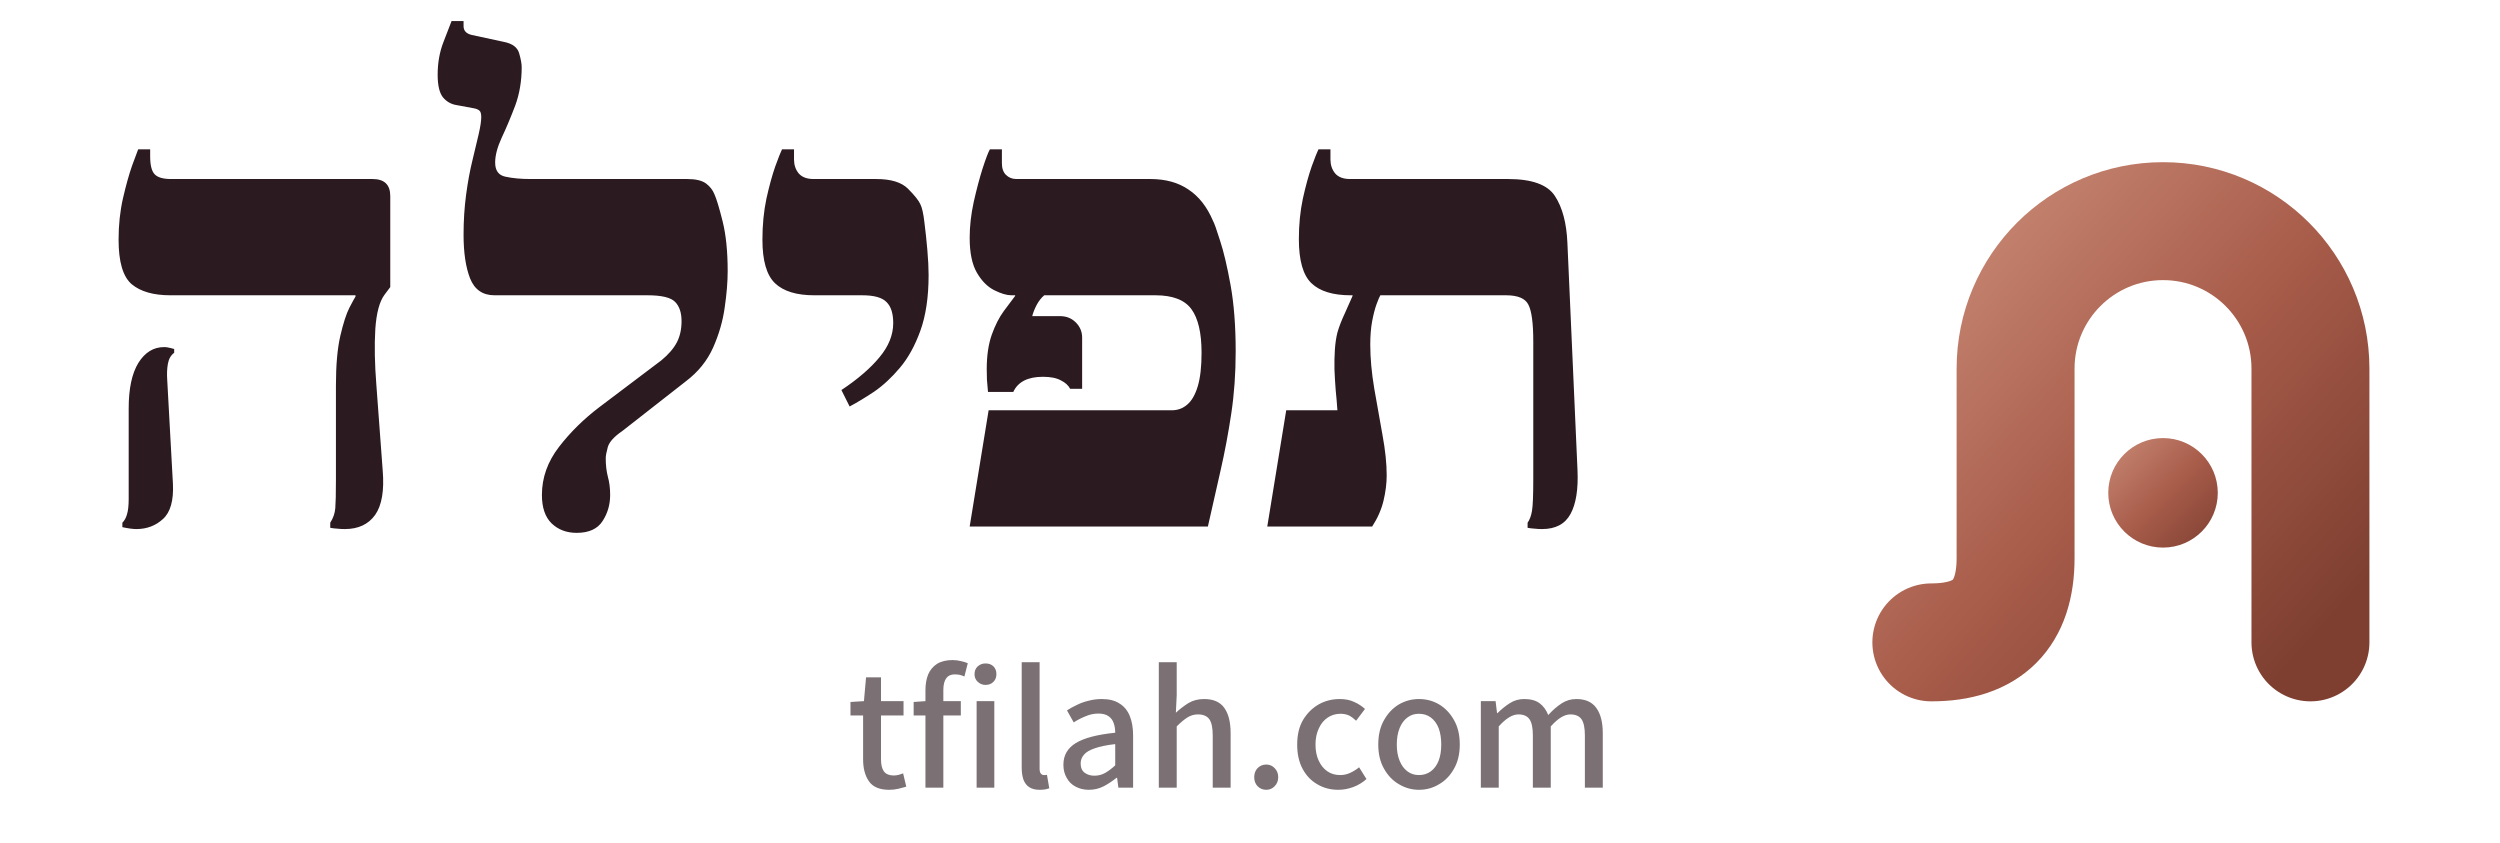
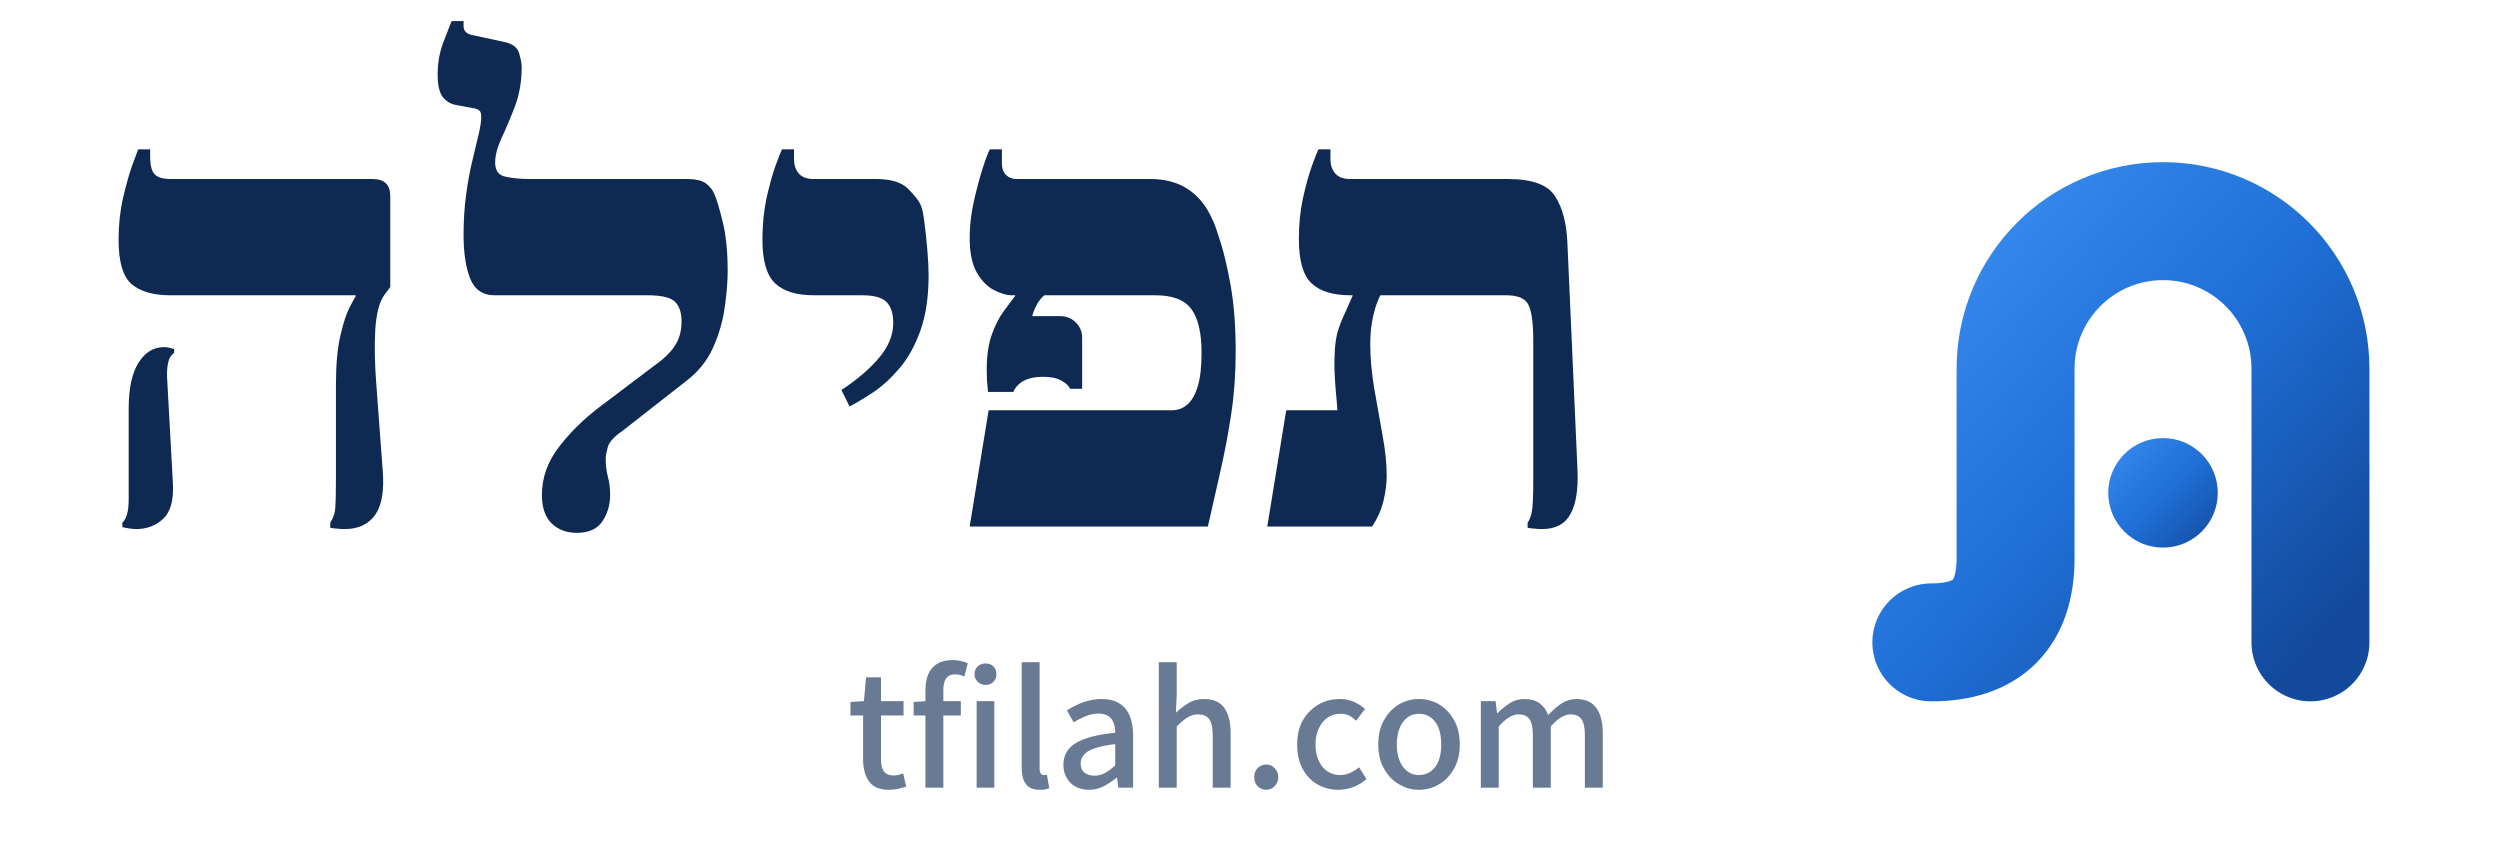
<svg xmlns="http://www.w3.org/2000/svg" viewBox="0 0 118.7 40" role="img" aria-label="תפילה · tfilah.com">
  <g transform="translate(86.7 4)">
    <defs>
      <linearGradient id="tfg" x1="0" y1="0" x2="1" y2="1">
-         <stop offset="0" stop-color="#C98A76" />
-         <stop offset=".52" stop-color="#A85C4A" />
-         <stop offset="1" stop-color="#7E3F31" />
+         <stop offset="0" stop-color="#3A8DF0" />
+         <stop offset=".52" stop-color="#1F6FD6" />
+         <stop offset="1" stop-color="#134A9C" />
      </linearGradient>
    </defs>
    <path d="M23 26.5V13.5A7 7 0 0 0 9 13.5V22.5Q9 26.5 5 26.5" fill="none" stroke="url(#tfg)" stroke-width="5.6" stroke-linecap="round" stroke-linejoin="round" />
    <circle cx="16" cy="19.4" r="2.6" fill="url(#tfg)" />
  </g>
-   <path transform="translate(3.98 25)" d="M12.39 0.12Q12.21 0.12 12.03 0.1Q11.85 0.09 11.7 0.06V-0.18Q11.91 -0.51 11.94 -0.87Q11.97 -1.23 11.97 -2.25V-6.69Q11.97 -8.16 12.18 -9.06Q12.39 -9.96 12.61 -10.39Q12.84 -10.83 12.9 -10.92V-10.98H4.11Q2.91 -10.98 2.28 -11.5Q1.65 -12.03 1.65 -13.62Q1.65 -14.67 1.86 -15.59Q2.07 -16.5 2.29 -17.13Q2.52 -17.76 2.58 -17.91H3.15V-17.58Q3.15 -16.95 3.36 -16.73Q3.57 -16.5 4.14 -16.5H13.71Q14.55 -16.5 14.55 -15.69V-11.37L14.28 -11.01Q13.92 -10.53 13.84 -9.38Q13.77 -8.22 13.89 -6.72L14.19 -2.67Q14.31 -1.23 13.83 -0.55Q13.35 0.12 12.39 0.12ZM2.49 0.12Q2.25 0.12 1.83 0.03V-0.18Q1.98 -0.33 2.05 -0.58Q2.13 -0.84 2.13 -1.32V-5.61Q2.13 -7.02 2.59 -7.77Q3.06 -8.52 3.81 -8.52Q3.93 -8.52 4 -8.5Q4.08 -8.49 4.29 -8.43V-8.25Q4.05 -8.07 3.99 -7.72Q3.93 -7.38 3.96 -6.96L4.23 -2.04Q4.29 -0.84 3.76 -0.36Q3.24 0.12 2.49 0.12ZM23.4 0.3Q22.68 0.3 22.21 -0.15Q21.75 -0.6 21.75 -1.5Q21.75 -2.73 22.56 -3.78Q23.37 -4.83 24.48 -5.67L27.42 -7.89Q27.93 -8.31 28.16 -8.75Q28.38 -9.18 28.38 -9.75Q28.38 -10.35 28.08 -10.66Q27.78 -10.98 26.76 -10.98H19.5Q18.66 -10.98 18.34 -11.78Q18.03 -12.57 18.03 -13.86Q18.03 -14.85 18.15 -15.75Q18.27 -16.65 18.45 -17.38Q18.63 -18.12 18.75 -18.64Q18.87 -19.17 18.87 -19.44Q18.87 -19.68 18.78 -19.75Q18.69 -19.83 18.51 -19.86L17.7 -20.01Q17.31 -20.07 17.05 -20.38Q16.8 -20.7 16.8 -21.45Q16.8 -22.29 17.07 -22.99Q17.34 -23.7 17.46 -24H18.03V-23.76Q18.03 -23.43 18.42 -23.34L19.95 -23.01Q20.55 -22.89 20.67 -22.47Q20.79 -22.05 20.79 -21.81Q20.79 -20.82 20.48 -19.98Q20.16 -19.14 19.84 -18.46Q19.53 -17.79 19.53 -17.28Q19.53 -16.71 20.02 -16.61Q20.52 -16.5 21.21 -16.5H28.65Q29.25 -16.5 29.54 -16.29Q29.82 -16.08 29.94 -15.78Q30.09 -15.45 30.33 -14.49Q30.57 -13.53 30.57 -12.12Q30.57 -11.37 30.43 -10.41Q30.3 -9.45 29.88 -8.5Q29.46 -7.56 28.59 -6.9L25.56 -4.53Q24.99 -4.14 24.88 -3.78Q24.78 -3.42 24.78 -3.24Q24.78 -2.76 24.88 -2.37Q24.99 -1.98 24.99 -1.5Q24.99 -0.81 24.63 -0.26Q24.27 0.3 23.4 0.3ZM36.36 -5.7 35.97 -6.48Q37.14 -7.26 37.78 -8.04Q38.43 -8.82 38.43 -9.66Q38.43 -10.35 38.11 -10.66Q37.8 -10.98 36.96 -10.98H34.68Q33.42 -10.98 32.82 -11.55Q32.22 -12.12 32.22 -13.62Q32.22 -14.67 32.41 -15.57Q32.61 -16.47 32.83 -17.1Q33.06 -17.73 33.15 -17.91H33.72V-17.43Q33.72 -17.04 33.94 -16.77Q34.17 -16.5 34.65 -16.5H37.62Q38.67 -16.5 39.13 -16.04Q39.6 -15.57 39.72 -15.3Q39.84 -15.06 39.91 -14.45Q39.99 -13.83 40.05 -13.14Q40.11 -12.45 40.11 -11.94Q40.11 -10.38 39.72 -9.3Q39.33 -8.22 38.74 -7.53Q38.16 -6.84 37.52 -6.4Q36.87 -5.97 36.36 -5.7ZM42.06 0 42.96 -5.52H51.66Q52.08 -5.52 52.39 -5.79Q52.71 -6.06 52.89 -6.66Q53.07 -7.26 53.07 -8.25Q53.07 -9.66 52.59 -10.32Q52.11 -10.98 50.88 -10.98H45.6Q45.39 -10.8 45.24 -10.52Q45.09 -10.23 45.03 -9.99H46.35Q46.8 -9.99 47.1 -9.69Q47.4 -9.39 47.4 -8.97V-6.54H46.83Q46.71 -6.78 46.39 -6.94Q46.08 -7.11 45.54 -7.11Q44.46 -7.11 44.13 -6.39H42.93Q42.9 -6.75 42.88 -6.97Q42.87 -7.2 42.87 -7.47Q42.87 -8.43 43.11 -9.11Q43.35 -9.78 43.68 -10.23Q44.01 -10.68 44.22 -10.95V-10.98H44.04Q43.71 -10.98 43.23 -11.22Q42.75 -11.46 42.41 -12.04Q42.06 -12.63 42.06 -13.71Q42.06 -14.52 42.25 -15.4Q42.45 -16.29 42.67 -16.99Q42.9 -17.7 43.02 -17.91H43.59V-17.25Q43.59 -16.89 43.78 -16.7Q43.98 -16.5 44.28 -16.5H50.64Q51.72 -16.5 52.45 -16Q53.19 -15.51 53.61 -14.52Q53.7 -14.37 53.95 -13.57Q54.21 -12.78 54.45 -11.45Q54.69 -10.11 54.69 -8.31Q54.69 -6.75 54.48 -5.36Q54.27 -3.96 53.97 -2.65Q53.67 -1.35 53.37 0ZM69.24 0.12Q69.06 0.12 68.88 0.1Q68.7 0.09 68.55 0.06V-0.18Q68.7 -0.39 68.76 -0.75Q68.82 -1.11 68.82 -2.25V-8.79Q68.82 -10.08 68.59 -10.53Q68.37 -10.98 67.53 -10.98H61.56Q61.5 -10.89 61.38 -10.56Q61.26 -10.23 61.17 -9.75Q61.08 -9.27 61.08 -8.64Q61.08 -7.68 61.27 -6.55Q61.47 -5.43 61.66 -4.35Q61.86 -3.27 61.86 -2.43Q61.86 -1.86 61.71 -1.23Q61.56 -0.6 61.17 0H56.19L57.09 -5.52H59.52Q59.49 -5.97 59.44 -6.46Q59.4 -6.96 59.38 -7.46Q59.37 -7.95 59.4 -8.4Q59.43 -8.85 59.52 -9.21Q59.64 -9.63 59.88 -10.14L60.24 -10.95V-10.98H60.15Q58.89 -10.98 58.29 -11.55Q57.69 -12.12 57.69 -13.65Q57.69 -14.67 57.88 -15.57Q58.08 -16.47 58.3 -17.1Q58.53 -17.73 58.62 -17.91H59.19V-17.43Q59.19 -17.04 59.41 -16.77Q59.64 -16.5 60.12 -16.5H67.62Q69.33 -16.5 69.85 -15.69Q70.38 -14.88 70.44 -13.47L70.92 -2.67Q70.98 -1.32 70.59 -0.6Q70.2 0.12 69.24 0.12Z" fill="#2B1A1F" />
-   <path transform="translate(40.20 37.4)" d="M2.02 0.1Q1.34 0.1 1.06 -0.3Q0.78 -0.7 0.78 -1.34V-3.43H0.18V-4.07L0.82 -4.11L0.92 -5.24H1.63V-4.11H2.7V-3.43H1.63V-1.34Q1.63 -0.97 1.77 -0.77Q1.92 -0.58 2.23 -0.58Q2.34 -0.58 2.47 -0.61Q2.59 -0.65 2.68 -0.68L2.83 -0.05Q2.66 0 2.46 0.05Q2.25 0.1 2.02 0.1ZM3.74 0V-3.43H3.18V-4.07L3.74 -4.11V-4.63Q3.74 -5.06 3.87 -5.38Q4.01 -5.7 4.29 -5.88Q4.58 -6.06 5.03 -6.06Q5.24 -6.06 5.43 -6.01Q5.62 -5.97 5.75 -5.91L5.59 -5.28Q5.48 -5.33 5.36 -5.36Q5.24 -5.38 5.13 -5.38Q4.86 -5.38 4.73 -5.2Q4.59 -5.01 4.59 -4.64V-4.11H5.42V-3.43H4.59V0ZM6.17 0V-4.11H7.01V0ZM6.59 -4.88Q6.38 -4.88 6.22 -5.03Q6.07 -5.17 6.07 -5.39Q6.07 -5.62 6.22 -5.76Q6.38 -5.9 6.59 -5.9Q6.83 -5.9 6.97 -5.76Q7.11 -5.62 7.11 -5.39Q7.11 -5.17 6.97 -5.03Q6.83 -4.88 6.59 -4.88ZM9.16 0.1Q8.85 0.1 8.66 -0.03Q8.48 -0.15 8.39 -0.39Q8.31 -0.63 8.31 -0.96V-5.96H9.16V-0.91Q9.16 -0.74 9.22 -0.67Q9.28 -0.6 9.36 -0.6Q9.39 -0.6 9.42 -0.6Q9.46 -0.6 9.51 -0.61L9.62 0.03Q9.54 0.05 9.43 0.08Q9.32 0.1 9.16 0.1ZM11.5 0.1Q11.15 0.1 10.87 -0.05Q10.6 -0.19 10.45 -0.46Q10.29 -0.73 10.29 -1.09Q10.29 -1.76 10.88 -2.12Q11.47 -2.48 12.75 -2.61Q12.75 -2.86 12.68 -3.06Q12.61 -3.27 12.44 -3.39Q12.26 -3.52 11.96 -3.52Q11.63 -3.52 11.34 -3.39Q11.04 -3.27 10.78 -3.1L10.46 -3.67Q10.67 -3.81 10.93 -3.93Q11.19 -4.06 11.49 -4.13Q11.79 -4.21 12.11 -4.21Q12.63 -4.21 12.95 -4Q13.28 -3.8 13.44 -3.41Q13.6 -3.02 13.6 -2.47V0H12.9L12.84 -0.47H12.81Q12.53 -0.24 12.21 -0.07Q11.88 0.1 11.5 0.1ZM11.76 -0.57Q12.04 -0.57 12.27 -0.7Q12.5 -0.83 12.75 -1.06V-2.07Q12.14 -2 11.78 -1.87Q11.42 -1.75 11.27 -1.57Q11.11 -1.39 11.11 -1.15Q11.11 -0.85 11.3 -0.71Q11.49 -0.57 11.76 -0.57ZM14.82 0V-5.96H15.67V-4.38L15.63 -3.56Q15.91 -3.82 16.23 -4.02Q16.55 -4.21 16.97 -4.21Q17.63 -4.21 17.93 -3.79Q18.23 -3.37 18.23 -2.59V0H17.38V-2.48Q17.38 -3.02 17.22 -3.25Q17.05 -3.48 16.68 -3.48Q16.4 -3.48 16.17 -3.33Q15.95 -3.19 15.67 -2.91V0ZM19.92 0.1Q19.68 0.1 19.51 -0.07Q19.35 -0.24 19.35 -0.5Q19.35 -0.76 19.51 -0.93Q19.68 -1.1 19.92 -1.1Q20.16 -1.1 20.32 -0.93Q20.49 -0.76 20.49 -0.5Q20.49 -0.24 20.32 -0.07Q20.16 0.1 19.92 0.1ZM23.34 0.1Q22.79 0.1 22.35 -0.16Q21.91 -0.41 21.65 -0.89Q21.39 -1.37 21.39 -2.05Q21.39 -2.74 21.67 -3.22Q21.96 -3.7 22.42 -3.96Q22.87 -4.21 23.41 -4.21Q23.81 -4.21 24.1 -4.07Q24.39 -3.94 24.61 -3.74L24.19 -3.18Q24.02 -3.34 23.85 -3.43Q23.67 -3.51 23.45 -3.51Q23.11 -3.51 22.84 -3.33Q22.57 -3.15 22.42 -2.82Q22.26 -2.49 22.26 -2.05Q22.26 -1.61 22.41 -1.29Q22.56 -0.96 22.82 -0.78Q23.08 -0.6 23.43 -0.6Q23.69 -0.6 23.92 -0.71Q24.15 -0.82 24.33 -0.97L24.68 -0.41Q24.4 -0.16 24.05 -0.03Q23.7 0.1 23.34 0.1ZM27.17 0.1Q26.67 0.1 26.23 -0.16Q25.79 -0.41 25.52 -0.89Q25.24 -1.37 25.24 -2.05Q25.24 -2.74 25.52 -3.22Q25.79 -3.7 26.23 -3.96Q26.67 -4.21 27.17 -4.21Q27.69 -4.21 28.12 -3.96Q28.56 -3.7 28.83 -3.22Q29.11 -2.74 29.11 -2.05Q29.11 -1.37 28.83 -0.89Q28.56 -0.41 28.12 -0.16Q27.69 0.1 27.17 0.1ZM27.17 -0.6Q27.5 -0.6 27.74 -0.78Q27.98 -0.96 28.11 -1.29Q28.23 -1.61 28.23 -2.05Q28.23 -2.49 28.11 -2.82Q27.98 -3.15 27.74 -3.33Q27.5 -3.51 27.17 -3.51Q26.85 -3.51 26.62 -3.33Q26.38 -3.15 26.25 -2.82Q26.12 -2.49 26.12 -2.05Q26.12 -1.61 26.25 -1.29Q26.38 -0.96 26.62 -0.78Q26.85 -0.6 27.17 -0.6ZM30.11 0V-4.11H30.81L30.88 -3.54H30.9Q31.17 -3.81 31.48 -4.01Q31.79 -4.21 32.17 -4.21Q32.63 -4.21 32.9 -4.01Q33.17 -3.81 33.31 -3.45Q33.62 -3.79 33.94 -4Q34.26 -4.21 34.64 -4.21Q35.29 -4.21 35.59 -3.79Q35.9 -3.37 35.9 -2.59V0H35.05V-2.48Q35.05 -3.02 34.89 -3.25Q34.73 -3.48 34.36 -3.48Q34.15 -3.48 33.92 -3.34Q33.69 -3.2 33.43 -2.91V0H32.58V-2.48Q32.58 -3.02 32.42 -3.25Q32.26 -3.48 31.89 -3.48Q31.47 -3.48 30.96 -2.91V0Z" fill="#2B1A1F" fill-opacity=".62" />
+   <path transform="translate(3.98 25)" d="M12.39 0.12Q12.21 0.12 12.03 0.1Q11.85 0.09 11.7 0.06V-0.18Q11.91 -0.51 11.94 -0.87Q11.97 -1.23 11.97 -2.25V-6.69Q11.97 -8.16 12.18 -9.06Q12.39 -9.96 12.61 -10.39Q12.84 -10.83 12.9 -10.92V-10.98H4.11Q2.91 -10.98 2.28 -11.5Q1.65 -12.03 1.65 -13.62Q1.65 -14.67 1.86 -15.59Q2.07 -16.5 2.29 -17.13Q2.52 -17.76 2.58 -17.91H3.15V-17.58Q3.15 -16.95 3.36 -16.73Q3.57 -16.5 4.14 -16.5H13.71Q14.55 -16.5 14.55 -15.69V-11.37L14.28 -11.01Q13.92 -10.53 13.84 -9.38Q13.77 -8.22 13.89 -6.72L14.19 -2.67Q14.31 -1.23 13.83 -0.55Q13.35 0.12 12.39 0.12ZM2.49 0.12Q2.25 0.12 1.83 0.03V-0.18Q1.98 -0.33 2.05 -0.58Q2.13 -0.84 2.13 -1.32V-5.61Q2.13 -7.02 2.59 -7.77Q3.06 -8.52 3.81 -8.52Q3.93 -8.52 4 -8.5Q4.08 -8.49 4.29 -8.43V-8.25Q4.05 -8.07 3.99 -7.72Q3.93 -7.38 3.96 -6.96L4.23 -2.04Q4.29 -0.84 3.76 -0.36Q3.24 0.12 2.49 0.12ZM23.4 0.3Q22.68 0.3 22.21 -0.15Q21.75 -0.6 21.75 -1.5Q21.75 -2.73 22.56 -3.78Q23.37 -4.83 24.48 -5.67L27.42 -7.89Q27.93 -8.31 28.16 -8.75Q28.38 -9.18 28.38 -9.75Q28.38 -10.35 28.08 -10.66Q27.78 -10.98 26.76 -10.98H19.5Q18.66 -10.98 18.34 -11.78Q18.03 -12.57 18.03 -13.86Q18.03 -14.85 18.15 -15.75Q18.27 -16.65 18.45 -17.38Q18.63 -18.12 18.75 -18.64Q18.87 -19.17 18.87 -19.44Q18.87 -19.68 18.78 -19.75Q18.69 -19.83 18.51 -19.86L17.7 -20.01Q17.31 -20.07 17.05 -20.38Q16.8 -20.7 16.8 -21.45Q16.8 -22.29 17.07 -22.99Q17.34 -23.7 17.46 -24H18.03V-23.76Q18.03 -23.43 18.42 -23.34L19.95 -23.01Q20.55 -22.89 20.67 -22.47Q20.79 -22.05 20.79 -21.81Q20.79 -20.82 20.48 -19.98Q20.16 -19.14 19.84 -18.46Q19.53 -17.79 19.53 -17.28Q19.53 -16.71 20.02 -16.61Q20.52 -16.5 21.21 -16.5H28.65Q29.25 -16.5 29.54 -16.29Q29.82 -16.08 29.94 -15.78Q30.09 -15.45 30.33 -14.49Q30.57 -13.53 30.57 -12.12Q30.57 -11.37 30.43 -10.41Q30.3 -9.45 29.88 -8.5Q29.46 -7.56 28.59 -6.9L25.56 -4.53Q24.99 -4.14 24.88 -3.78Q24.78 -3.42 24.78 -3.24Q24.78 -2.76 24.88 -2.37Q24.99 -1.98 24.99 -1.5Q24.99 -0.81 24.63 -0.26Q24.27 0.3 23.4 0.3ZM36.36 -5.7 35.97 -6.48Q37.14 -7.26 37.78 -8.04Q38.43 -8.82 38.43 -9.66Q38.43 -10.35 38.11 -10.66Q37.8 -10.98 36.96 -10.98H34.68Q33.42 -10.98 32.82 -11.55Q32.22 -12.12 32.22 -13.62Q32.22 -14.67 32.41 -15.57Q32.61 -16.47 32.83 -17.1Q33.06 -17.73 33.15 -17.91H33.72V-17.43Q33.72 -17.04 33.94 -16.77Q34.17 -16.5 34.65 -16.5H37.62Q38.67 -16.5 39.13 -16.04Q39.6 -15.57 39.72 -15.3Q39.84 -15.06 39.91 -14.45Q39.99 -13.83 40.05 -13.14Q40.11 -12.45 40.11 -11.94Q40.11 -10.38 39.72 -9.3Q39.33 -8.22 38.74 -7.53Q38.16 -6.84 37.52 -6.4Q36.87 -5.97 36.36 -5.7ZM42.06 0 42.96 -5.52H51.66Q52.08 -5.52 52.39 -5.79Q52.71 -6.06 52.89 -6.66Q53.07 -7.26 53.07 -8.25Q53.07 -9.66 52.59 -10.32Q52.11 -10.98 50.88 -10.98H45.6Q45.39 -10.8 45.24 -10.52Q45.09 -10.23 45.03 -9.99H46.35Q46.8 -9.99 47.1 -9.69Q47.4 -9.39 47.4 -8.97V-6.54H46.83Q46.71 -6.78 46.39 -6.94Q46.08 -7.11 45.54 -7.11Q44.46 -7.11 44.13 -6.39H42.93Q42.9 -6.75 42.88 -6.97Q42.87 -7.2 42.87 -7.47Q42.87 -8.43 43.11 -9.11Q43.35 -9.78 43.68 -10.23Q44.01 -10.68 44.22 -10.95V-10.98H44.04Q43.71 -10.98 43.23 -11.22Q42.75 -11.46 42.41 -12.04Q42.06 -12.63 42.06 -13.71Q42.06 -14.52 42.25 -15.4Q42.45 -16.29 42.67 -16.99Q42.9 -17.7 43.02 -17.91H43.59V-17.25Q43.59 -16.89 43.78 -16.7Q43.98 -16.5 44.28 -16.5H50.64Q51.72 -16.5 52.45 -16Q53.19 -15.51 53.61 -14.52Q53.7 -14.37 53.95 -13.57Q54.21 -12.78 54.45 -11.45Q54.69 -10.11 54.69 -8.31Q54.69 -6.75 54.48 -5.36Q54.27 -3.96 53.97 -2.65Q53.67 -1.35 53.37 0ZM69.24 0.12Q69.06 0.12 68.88 0.1Q68.7 0.09 68.55 0.06V-0.18Q68.7 -0.39 68.76 -0.75Q68.82 -1.11 68.82 -2.25V-8.79Q68.82 -10.08 68.59 -10.53Q68.37 -10.98 67.53 -10.98H61.56Q61.5 -10.89 61.38 -10.56Q61.26 -10.23 61.17 -9.75Q61.08 -9.27 61.08 -8.64Q61.08 -7.68 61.27 -6.55Q61.47 -5.43 61.66 -4.35Q61.86 -3.27 61.86 -2.43Q61.86 -1.86 61.71 -1.23Q61.56 -0.6 61.17 0H56.19L57.09 -5.52H59.52Q59.49 -5.97 59.44 -6.46Q59.4 -6.96 59.38 -7.46Q59.37 -7.95 59.4 -8.4Q59.43 -8.85 59.52 -9.21Q59.64 -9.63 59.88 -10.14L60.24 -10.95V-10.98H60.15Q58.89 -10.98 58.29 -11.55Q57.69 -12.12 57.69 -13.65Q57.69 -14.67 57.88 -15.57Q58.08 -16.47 58.3 -17.1Q58.53 -17.73 58.62 -17.91H59.19V-17.43Q59.19 -17.04 59.41 -16.77Q59.64 -16.5 60.12 -16.5H67.62Q69.33 -16.5 69.85 -15.69Q70.38 -14.88 70.44 -13.47L70.92 -2.67Q70.98 -1.32 70.59 -0.6Q70.2 0.12 69.24 0.12Z" fill="#0E2A52" />
+   <path transform="translate(40.20 37.4)" d="M2.02 0.1Q1.34 0.1 1.06 -0.3Q0.78 -0.7 0.78 -1.34V-3.43H0.18V-4.07L0.82 -4.11L0.92 -5.24H1.63V-4.11H2.7V-3.43H1.63V-1.34Q1.63 -0.97 1.77 -0.77Q1.92 -0.58 2.23 -0.58Q2.34 -0.58 2.47 -0.61Q2.59 -0.65 2.68 -0.68L2.83 -0.05Q2.66 0 2.46 0.05Q2.25 0.1 2.02 0.1ZM3.74 0V-3.43H3.18V-4.07L3.74 -4.11V-4.63Q3.74 -5.06 3.87 -5.38Q4.01 -5.7 4.29 -5.88Q4.58 -6.06 5.03 -6.06Q5.24 -6.06 5.43 -6.01Q5.62 -5.97 5.75 -5.91L5.59 -5.28Q5.48 -5.33 5.36 -5.36Q5.24 -5.38 5.13 -5.38Q4.86 -5.38 4.73 -5.2Q4.59 -5.01 4.59 -4.64V-4.11H5.42V-3.43H4.59V0ZM6.17 0V-4.11H7.01V0ZM6.59 -4.88Q6.38 -4.88 6.22 -5.03Q6.07 -5.17 6.07 -5.39Q6.07 -5.62 6.22 -5.76Q6.38 -5.9 6.59 -5.9Q6.83 -5.9 6.97 -5.76Q7.11 -5.62 7.11 -5.39Q7.11 -5.17 6.97 -5.03Q6.83 -4.88 6.59 -4.88ZM9.16 0.1Q8.85 0.1 8.66 -0.03Q8.48 -0.15 8.39 -0.39Q8.31 -0.63 8.31 -0.96V-5.96H9.16V-0.91Q9.16 -0.74 9.22 -0.67Q9.28 -0.6 9.36 -0.6Q9.39 -0.6 9.42 -0.6Q9.46 -0.6 9.51 -0.61L9.62 0.03Q9.54 0.05 9.43 0.08Q9.32 0.1 9.16 0.1ZM11.5 0.1Q11.15 0.1 10.87 -0.05Q10.6 -0.19 10.45 -0.46Q10.29 -0.73 10.29 -1.09Q10.29 -1.76 10.88 -2.12Q11.47 -2.48 12.75 -2.61Q12.75 -2.86 12.68 -3.06Q12.61 -3.27 12.44 -3.39Q12.26 -3.52 11.96 -3.52Q11.63 -3.52 11.34 -3.39Q11.04 -3.27 10.78 -3.1L10.46 -3.67Q10.67 -3.81 10.93 -3.93Q11.19 -4.06 11.49 -4.13Q11.79 -4.21 12.11 -4.21Q12.63 -4.21 12.95 -4Q13.28 -3.8 13.44 -3.41Q13.6 -3.02 13.6 -2.47V0H12.9L12.84 -0.47H12.81Q12.53 -0.24 12.21 -0.07Q11.88 0.1 11.5 0.1ZM11.76 -0.57Q12.04 -0.57 12.27 -0.7Q12.5 -0.83 12.75 -1.06V-2.07Q12.14 -2 11.78 -1.87Q11.42 -1.75 11.27 -1.57Q11.11 -1.39 11.11 -1.15Q11.11 -0.85 11.3 -0.71Q11.49 -0.57 11.76 -0.57ZM14.82 0V-5.96H15.67V-4.38L15.63 -3.56Q15.91 -3.82 16.23 -4.02Q16.55 -4.21 16.97 -4.21Q17.63 -4.21 17.93 -3.79Q18.23 -3.37 18.23 -2.59V0H17.38V-2.48Q17.38 -3.02 17.22 -3.25Q17.05 -3.48 16.68 -3.48Q16.4 -3.48 16.17 -3.33Q15.95 -3.19 15.67 -2.91V0ZM19.92 0.1Q19.68 0.1 19.51 -0.07Q19.35 -0.24 19.35 -0.5Q19.35 -0.76 19.51 -0.93Q19.68 -1.1 19.92 -1.1Q20.16 -1.1 20.32 -0.93Q20.49 -0.76 20.49 -0.5Q20.49 -0.24 20.32 -0.07Q20.16 0.1 19.92 0.1ZM23.34 0.1Q22.79 0.1 22.35 -0.16Q21.91 -0.41 21.65 -0.89Q21.39 -1.37 21.39 -2.05Q21.39 -2.74 21.67 -3.22Q21.96 -3.7 22.42 -3.96Q22.87 -4.21 23.41 -4.21Q23.81 -4.21 24.1 -4.07Q24.39 -3.94 24.61 -3.74L24.19 -3.18Q24.02 -3.34 23.85 -3.43Q23.67 -3.51 23.45 -3.51Q23.11 -3.51 22.84 -3.33Q22.57 -3.15 22.42 -2.82Q22.26 -2.49 22.26 -2.05Q22.26 -1.61 22.41 -1.29Q22.56 -0.96 22.82 -0.78Q23.08 -0.6 23.43 -0.6Q23.69 -0.6 23.92 -0.71Q24.15 -0.82 24.33 -0.97L24.68 -0.41Q24.4 -0.16 24.05 -0.03Q23.7 0.1 23.34 0.1ZM27.17 0.1Q26.67 0.1 26.23 -0.16Q25.79 -0.41 25.52 -0.89Q25.24 -1.37 25.24 -2.05Q25.24 -2.74 25.52 -3.22Q25.79 -3.7 26.23 -3.96Q26.67 -4.21 27.17 -4.21Q27.69 -4.21 28.12 -3.96Q28.56 -3.7 28.83 -3.22Q29.11 -2.74 29.11 -2.05Q29.11 -1.37 28.83 -0.89Q28.56 -0.41 28.12 -0.16Q27.69 0.1 27.17 0.1ZM27.17 -0.6Q27.5 -0.6 27.74 -0.78Q27.98 -0.96 28.11 -1.29Q28.23 -1.61 28.23 -2.05Q28.23 -2.49 28.11 -2.82Q27.98 -3.15 27.74 -3.33Q27.5 -3.51 27.17 -3.51Q26.85 -3.51 26.62 -3.33Q26.38 -3.15 26.25 -2.82Q26.12 -2.49 26.12 -2.05Q26.12 -1.61 26.25 -1.29Q26.38 -0.96 26.62 -0.78Q26.85 -0.6 27.17 -0.6ZM30.11 0V-4.11H30.81L30.88 -3.54H30.9Q31.17 -3.81 31.48 -4.01Q31.79 -4.21 32.17 -4.21Q32.63 -4.21 32.9 -4.01Q33.17 -3.81 33.31 -3.45Q33.62 -3.79 33.94 -4Q34.26 -4.21 34.64 -4.21Q35.29 -4.21 35.59 -3.79Q35.9 -3.37 35.9 -2.59V0H35.05V-2.48Q35.05 -3.02 34.89 -3.25Q34.73 -3.48 34.36 -3.48Q34.15 -3.48 33.92 -3.34Q33.69 -3.2 33.43 -2.91V0H32.58V-2.48Q32.58 -3.02 32.42 -3.25Q32.26 -3.48 31.89 -3.48Q31.47 -3.48 30.96 -2.91V0Z" fill="#0E2A52" fill-opacity=".62" />
</svg>
